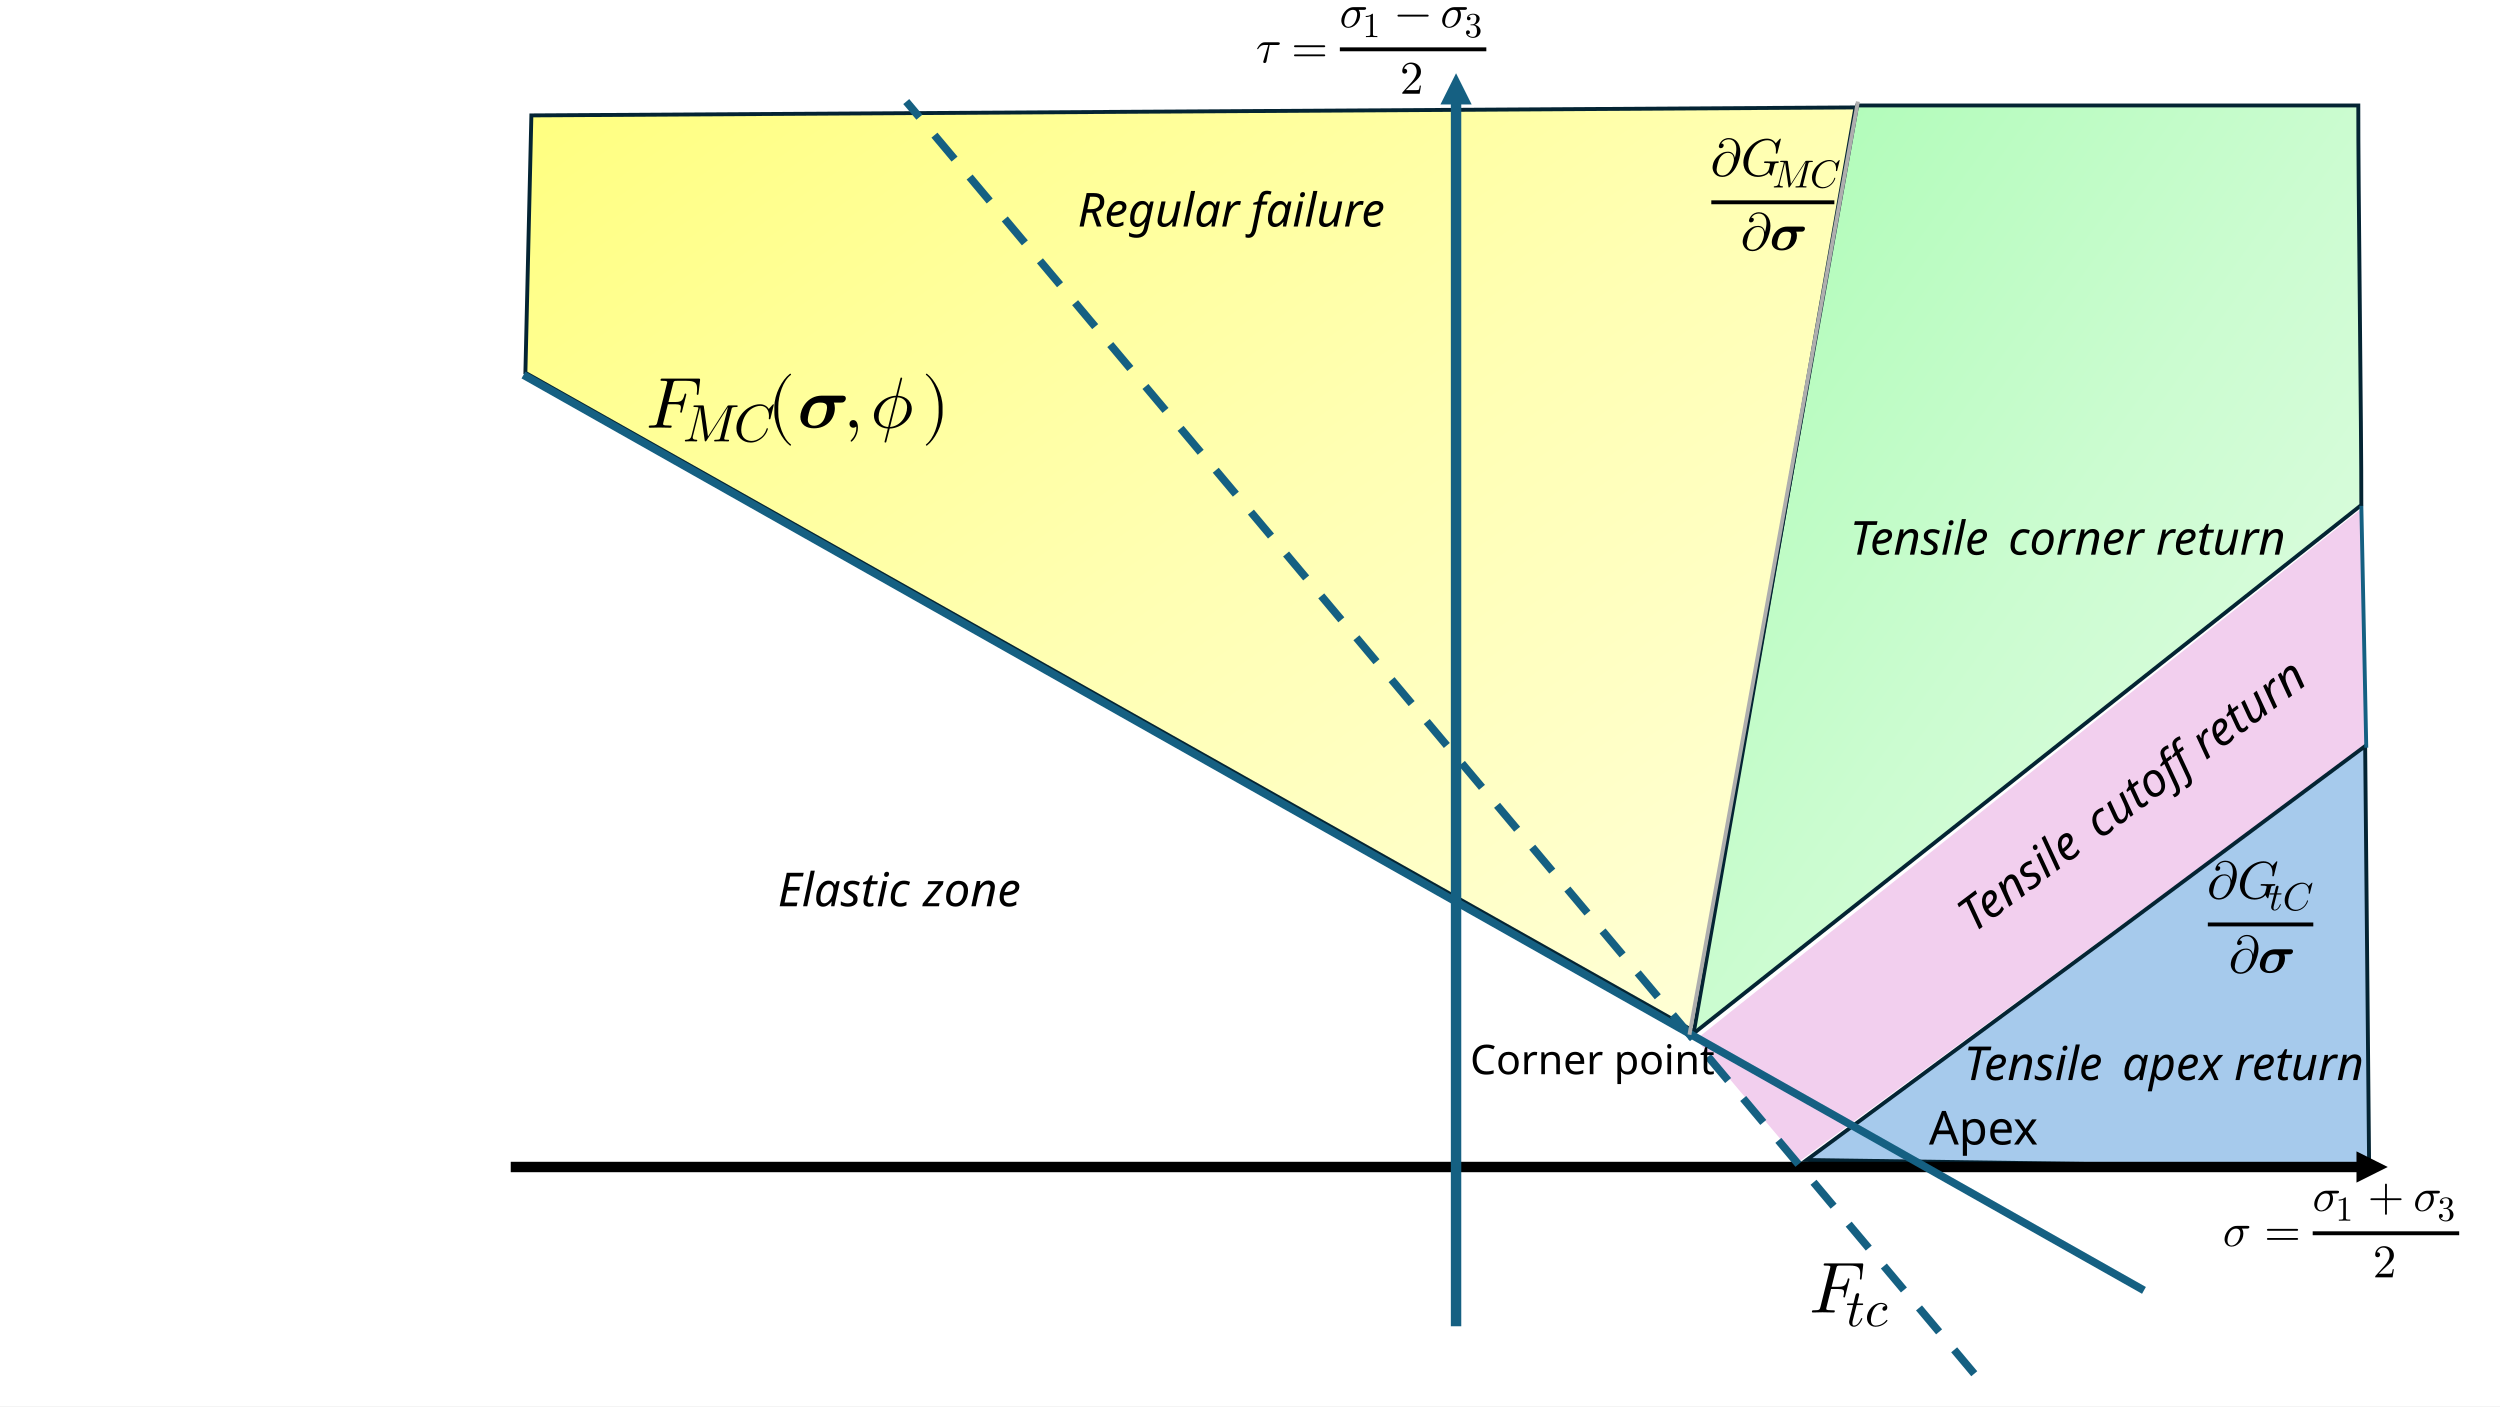
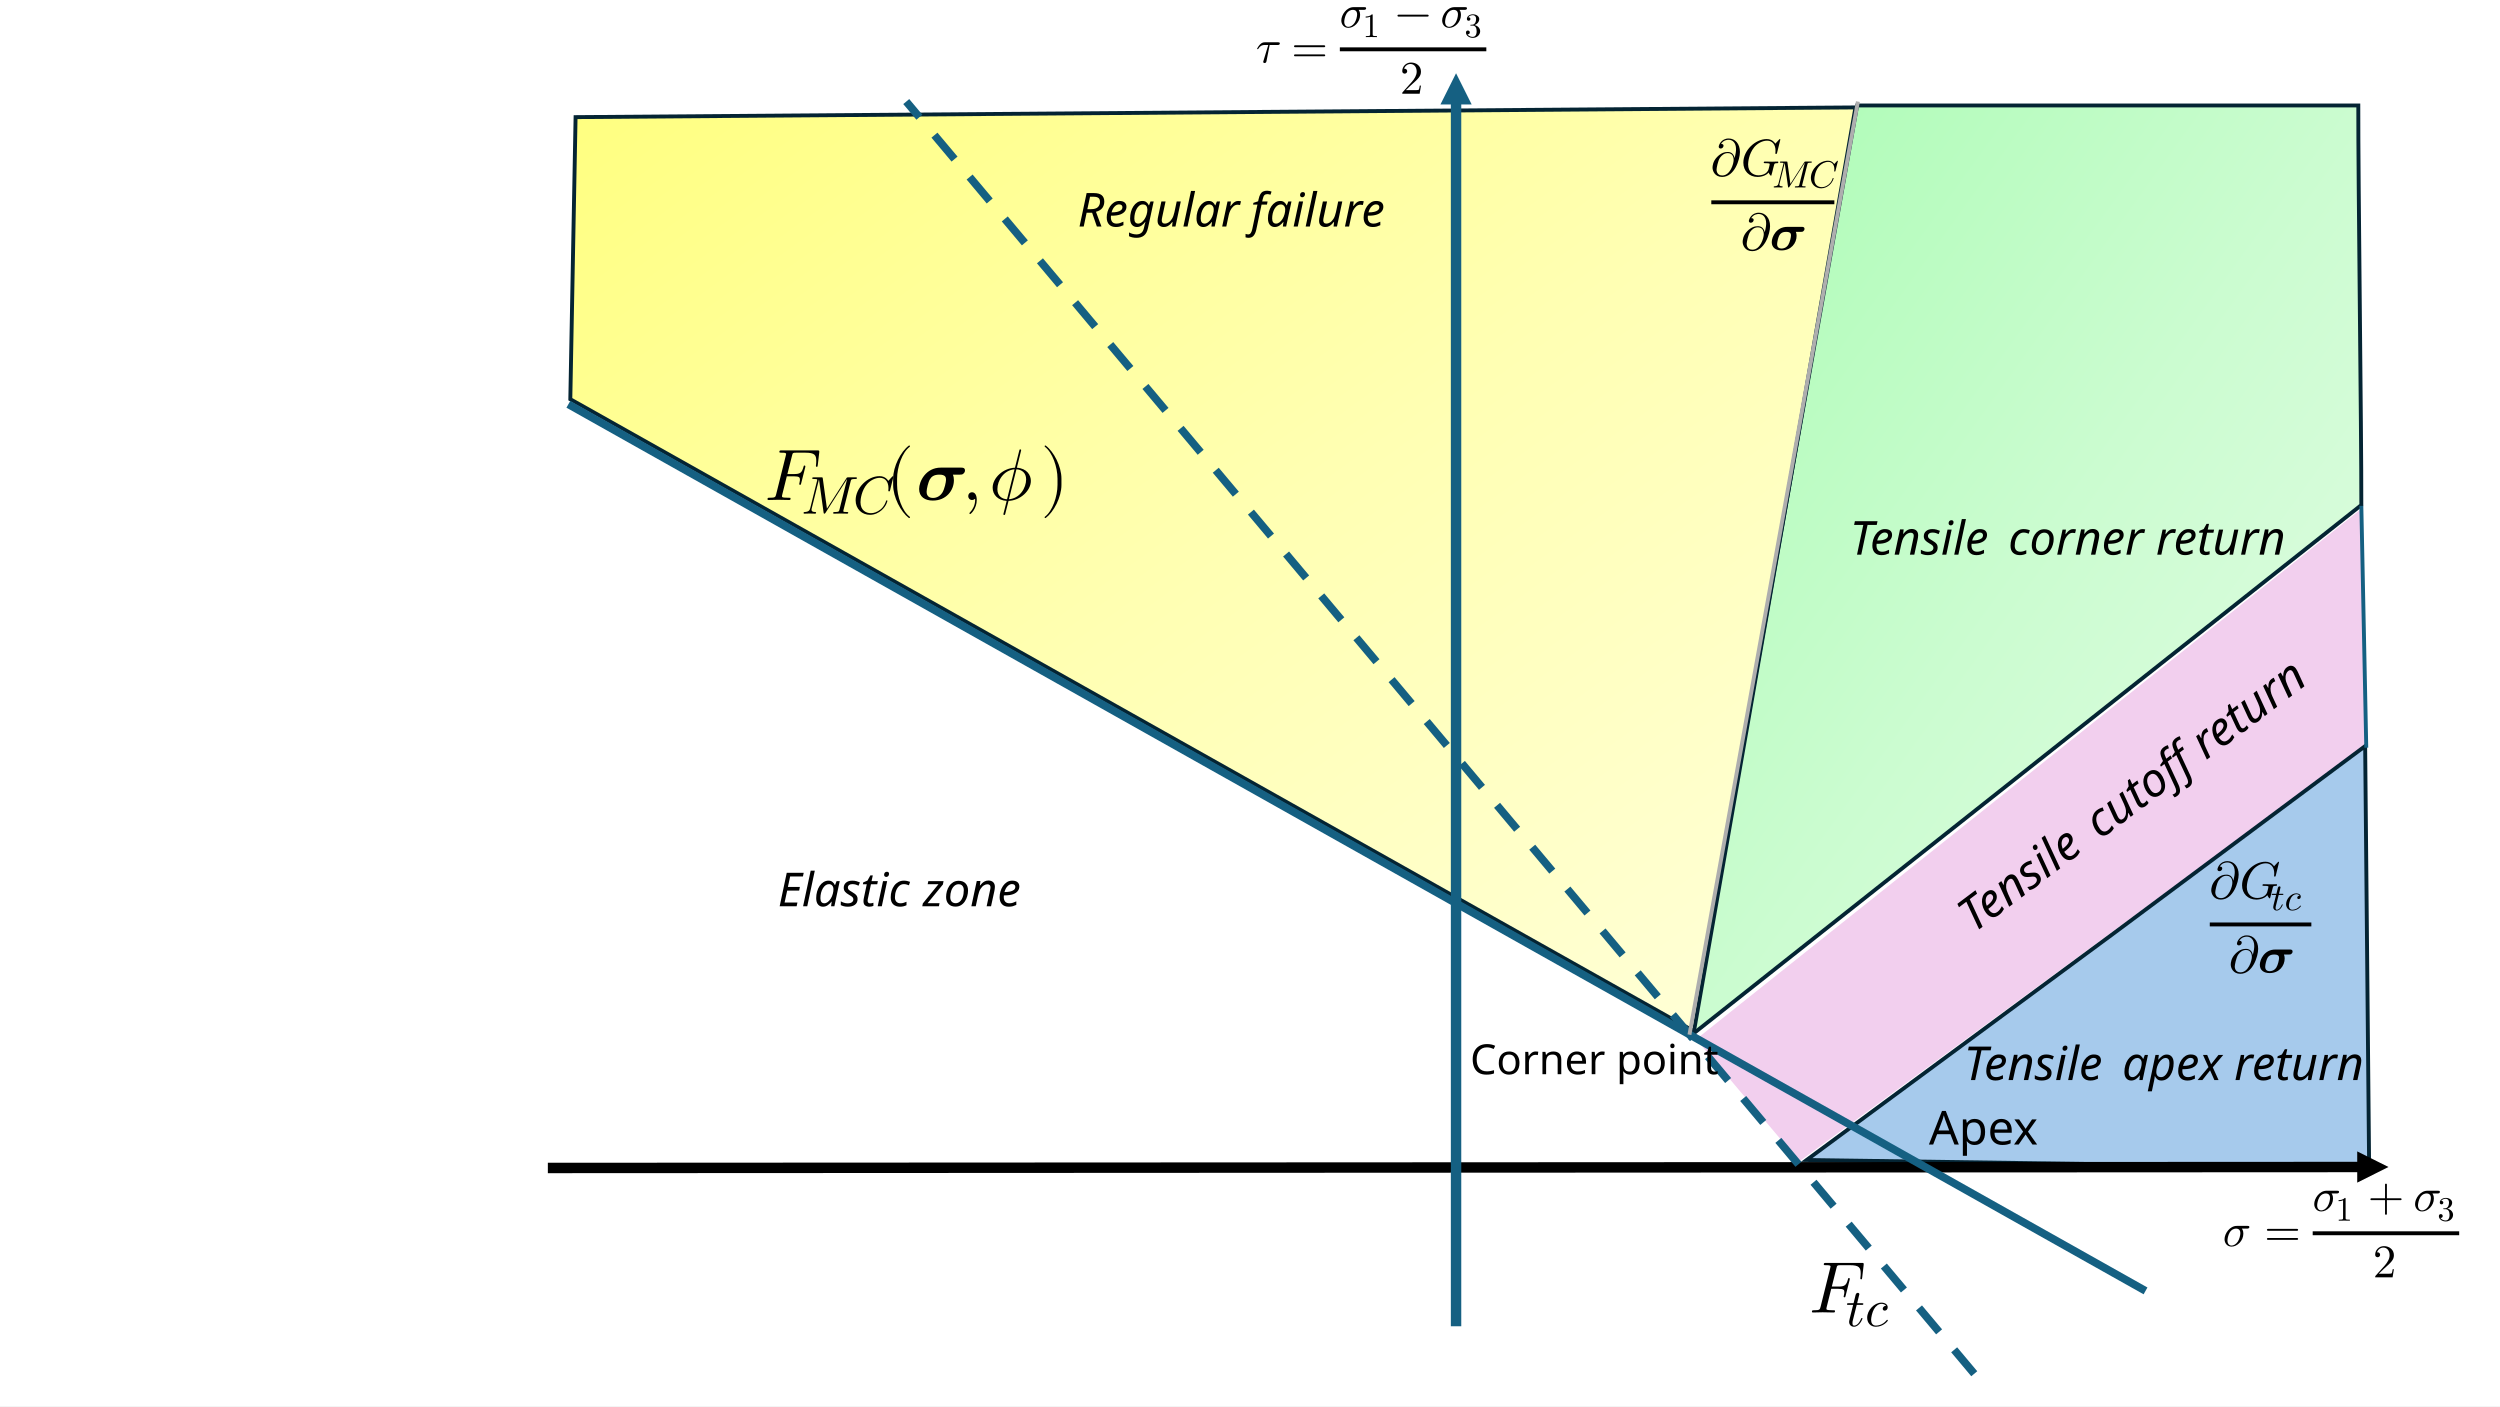
<svg xmlns="http://www.w3.org/2000/svg" width="1280" height="720" overflow="hidden">
  <defs>
    <clipPath id="clip0">
      <rect x="0" y="0" width="1280" height="720" />
    </clipPath>
    <linearGradient x1="811.73" y1="129.313" x2="1263.27" y2="454.687" gradientUnits="userSpaceOnUse" spreadMethod="reflect" id="fill1">
      <stop offset="0" stop-color="#ABFCB4" />
      <stop offset="0.5" stop-color="#CBFCD0" />
      <stop offset="1" stop-color="#E5FDE7" />
    </linearGradient>
-     <linearGradient x1="387.883" y1="-27.572" x2="831.117" y2="610.572" gradientUnits="userSpaceOnUse" spreadMethod="reflect" id="fill2">
+     <linearGradient x1="396.826" y1="-20.353" x2="845.174" y2="603.353" gradientUnits="userSpaceOnUse" spreadMethod="reflect" id="fill2">
      <stop offset="0" stop-color="#FFFF80" />
      <stop offset="0.5" stop-color="#FFFFB3" />
      <stop offset="1" stop-color="#FFFFDA" />
    </linearGradient>
  </defs>
  <g clip-path="url(#clip0)">
    <rect x="0" y="0" width="1280" height="720" fill="#FFFFFF" />
    <path d="M867 531.979 1209.34 259 1212 382.596 921.1 596 867 531.979Z" stroke="#FFFFFF" stroke-width="2" stroke-miterlimit="8" fill="#F2CFEE" fill-rule="evenodd" />
    <path d="M1083.22 477.119 925 593.914 1213 598 1210.96 382 1083.22 477.119Z" stroke="#042433" stroke-width="2" stroke-miterlimit="8" fill="#A6CAEC" fill-rule="evenodd" />
    <path d="M950.85 54 866 530 1209 258.576C1209.07 221.797 1207.37 90.779 1207.45 54L950.85 54Z" stroke="#042433" stroke-width="2" stroke-miterlimit="8" fill="url(#fill1)" fill-rule="evenodd" />
-     <path d="M269 190.872 867.3 528 950 55 272.063 59.086 269 190.872Z" stroke="#042433" stroke-width="2" stroke-miterlimit="8" fill="url(#fill2)" fill-rule="evenodd" />
-     <path d="M261.5 594.833 1209.19 594.833 1209.19 600.167 261.5 600.167ZM1206.52 589.5 1222.52 597.5 1206.52 605.5Z" />
+     <path d="M292 204.388 867.304 528 950 55 294.697 59.967 292 204.388Z" stroke="#042433" stroke-width="2" stroke-miterlimit="8" fill="url(#fill2)" fill-rule="evenodd" />
+     <path d="M0.001-2.667 929.06-2.174 929.057 3.16-0.001 2.667ZM926.399-7.508 942.395 0.5 926.391 8.492Z" transform="matrix(1 0 0 -1 280.5 598)" />
    <path d="M2.667-4.36388e-07 2.667 628.218-2.667 628.218-2.667 4.36388e-07ZM8 625.551 0 641.551-8 625.551Z" fill="#156082" transform="matrix(1 0 0 -1 745.5 679.051)" />
-     <path d="M268 192 1097.71 660.68" stroke="#156082" stroke-width="4" stroke-miterlimit="8" fill="none" fill-rule="evenodd" />
+     <path d="M291 207 1098.51 660.939" stroke="#156082" stroke-width="4" stroke-miterlimit="8" fill="none" fill-rule="evenodd" />
    <path d="M1010.82 703.354 464 52" stroke="#156082" stroke-width="4" stroke-miterlimit="8" stroke-dasharray="16 12" fill="none" fill-rule="evenodd" />
    <path d="M0 0 86.239 477.761" stroke="#AEAEAE" stroke-width="2" stroke-miterlimit="8" fill="none" fill-rule="evenodd" transform="matrix(1 0 0 -1 865 529.761)" />
    <text font-family="Aptos,Aptos_MSFontService,sans-serif" font-weight="400" font-size="24" transform="translate(987.598 586)">Apex</text>
-     <text font-family="Aptos,Aptos_MSFontService,sans-serif" font-weight="400" font-size="21" transform="translate(752.724 550)">Corner point</text>
-     <text font-family="Cambria Math,Cambria Math_MSFontService,sans-serif" font-weight="400" font-size="37" transform="translate(926.277 672)">𝐹</text>
-     <text font-family="Cambria Math,Cambria Math_MSFontService,sans-serif" font-weight="400" font-size="27" transform="translate(945.03 679)">𝑡𝑐</text>
-     <text font-family="Cambria Math,Cambria Math_MSFontService,sans-serif" font-weight="400" font-size="37" transform="translate(330.749 219)">𝐹</text>
-     <text font-family="Cambria Math,Cambria Math_MSFontService,sans-serif" font-weight="400" font-size="27" transform="translate(349.502 226)">𝑀𝐶</text>
-     <text font-family="Cambria Math,Cambria Math_MSFontService,sans-serif" font-weight="400" font-size="37" transform="translate(392.742 219)">(</text>
-     <text font-family="Cambria Math,Cambria Math_MSFontService,sans-serif" font-weight="400" font-size="37" transform="translate(408.242 219)">𝝈</text>
-     <text font-family="Cambria Math,Cambria Math_MSFontService,sans-serif" font-weight="400" font-size="37" transform="translate(431.742 219)">,</text>
-     <text font-family="Cambria Math,Cambria Math_MSFontService,sans-serif" font-weight="400" font-size="37" transform="translate(445.629 219)">𝜙</text>
-     <text font-family="Cambria Math,Cambria Math_MSFontService,sans-serif" font-weight="400" font-size="37" transform="translate(471.929 219)">)</text>
-     <text font-family="Cambria Math,Cambria Math_MSFontService,sans-serif" font-weight="400" font-size="27" transform="translate(875.753 90)">𝜕</text>
-     <text font-family="Cambria Math,Cambria Math_MSFontService,sans-serif" font-weight="400" font-size="27" transform="translate(891.266 90)">𝐺</text>
-     <text font-family="Cambria Math,Cambria Math_MSFontService,sans-serif" font-weight="400" font-size="20" transform="translate(907.32 96)">𝑀𝐶</text>
-     <text font-family="Cambria Math,Cambria Math_MSFontService,sans-serif" font-weight="400" font-size="27" transform="translate(891.18 128)">𝜕</text>
-     <text font-family="Cambria Math,Cambria Math_MSFontService,sans-serif" font-weight="400" font-size="27" transform="translate(906.013 128)">𝝈</text>
+     <text font-family="Aptos,Aptos_MSFontService,sans-serif" font-weight="400" font-size="21.333" transform="translate(752.724 550)">Corner point</text>
+     <text font-family="Cambria Math,Cambria Math_MSFontService,sans-serif" font-weight="400" font-size="37.333" transform="translate(926.277 672)">𝐹</text>
+     <text font-family="Cambria Math,Cambria Math_MSFontService,sans-serif" font-weight="400" font-size="27.253" transform="translate(945.03 679)">𝑡𝑐</text>
+     <text font-family="Cambria Math,Cambria Math_MSFontService,sans-serif" font-weight="400" font-size="37.333" transform="translate(391.532 256)">𝐹</text>
+     <text font-family="Cambria Math,Cambria Math_MSFontService,sans-serif" font-weight="400" font-size="27.253" transform="translate(410.285 263)">𝑀𝐶</text>
+     <text font-family="Cambria Math,Cambria Math_MSFontService,sans-serif" font-weight="400" font-size="37.333" transform="translate(453.525 256)">(</text>
+     <text font-family="Cambria Math,Cambria Math_MSFontService,sans-serif" font-weight="400" font-size="37.333" transform="translate(469.025 256)">𝝈</text>
+     <text font-family="Cambria Math,Cambria Math_MSFontService,sans-serif" font-weight="400" font-size="37.333" transform="translate(492.525 256)">,</text>
+     <text font-family="Cambria Math,Cambria Math_MSFontService,sans-serif" font-weight="400" font-size="37.333" transform="translate(506.412 256)">𝜙</text>
+     <text font-family="Cambria Math,Cambria Math_MSFontService,sans-serif" font-weight="400" font-size="37.333" transform="translate(532.712 256)">)</text>
+     <text font-family="Cambria Math,Cambria Math_MSFontService,sans-serif" font-weight="400" font-size="26.667" transform="translate(875.753 90)">𝜕</text>
+     <text font-family="Cambria Math,Cambria Math_MSFontService,sans-serif" font-weight="400" font-size="26.667" transform="translate(891.266 90)">𝐺</text>
+     <text font-family="Cambria Math,Cambria Math_MSFontService,sans-serif" font-weight="400" font-size="19.467" transform="translate(907.32 96)">𝑀𝐶</text>
+     <text font-family="Cambria Math,Cambria Math_MSFontService,sans-serif" font-weight="400" font-size="26.667" transform="translate(891.18 128)">𝜕</text>
+     <text font-family="Cambria Math,Cambria Math_MSFontService,sans-serif" font-weight="400" font-size="26.667" transform="translate(906.013 128)">𝝈</text>
    <path d="M876.186 102.572 907.686 102.572 939.186 102.572 939.186 104.572 907.686 104.572 876.186 104.572Z" fill-rule="evenodd" />
-     <text font-family="Cambria Math,Cambria Math_MSFontService,sans-serif" font-weight="400" font-size="27" transform="translate(1129.98 460)">𝜕</text>
-     <text font-family="Cambria Math,Cambria Math_MSFontService,sans-serif" font-weight="400" font-size="27" transform="translate(1145.49 460)">𝐺</text>
-     <text font-family="Cambria Math,Cambria Math_MSFontService,sans-serif" font-weight="400" font-size="20" transform="translate(1161.54 466)">𝑡𝐶</text>
-     <text font-family="Cambria Math,Cambria Math_MSFontService,sans-serif" font-weight="400" font-size="27" transform="translate(1141.07 498)">𝜕</text>
-     <text font-family="Cambria Math,Cambria Math_MSFontService,sans-serif" font-weight="400" font-size="27" transform="translate(1155.9 498)">𝝈</text>
-     <path d="M1130.41 472.317 1148.41 472.317 1166.41 472.317 1184.41 472.317 1184.41 474.317 1166.41 474.317 1148.41 474.317 1130.41 474.317Z" fill-rule="evenodd" />
+     <text font-family="Cambria Math,Cambria Math_MSFontService,sans-serif" font-weight="400" font-size="26.667" transform="translate(1131.1 460)">𝜕</text>
+     <text font-family="Cambria Math,Cambria Math_MSFontService,sans-serif" font-weight="400" font-size="26.667" transform="translate(1146.61 460)">𝐺</text>
+     <text font-family="Cambria Math,Cambria Math_MSFontService,sans-serif" font-weight="400" font-size="19.467" transform="translate(1162.66 466)">𝑡𝑐</text>
+     <text font-family="Cambria Math,Cambria Math_MSFontService,sans-serif" font-weight="400" font-size="26.667" transform="translate(1141.08 498)">𝜕</text>
+     <text font-family="Cambria Math,Cambria Math_MSFontService,sans-serif" font-weight="400" font-size="26.667" transform="translate(1155.91 498)">𝝈</text>
+     <path d="M1131.41 472.317 1148.74 472.317 1166.08 472.317 1183.41 472.317 1183.41 474.317 1166.08 474.317 1148.74 474.317 1131.41 474.317Z" fill-rule="evenodd" />
    <text font-family="Aptos,Aptos_MSFontService,sans-serif" font-style="italic" font-weight="400" font-size="24" transform="translate(551.738 116)">Regular</text>
    <text font-family="Aptos,Aptos_MSFontService,sans-serif" font-style="italic" font-weight="400" font-size="24" transform="translate(640.405 116)">failure</text>
    <text font-family="Aptos,Aptos_MSFontService,sans-serif" font-style="italic" font-weight="400" font-size="24" transform="translate(947.146 284)">Tensile</text>
    <text font-family="Aptos,Aptos_MSFontService,sans-serif" font-style="italic" font-weight="400" font-size="24" transform="translate(1028.23 284)">corner return</text>
    <text font-family="Aptos,Aptos_MSFontService,sans-serif" font-style="italic" font-weight="400" font-size="24" transform="translate(1005.47 553)">Tensile</text>
    <text font-family="Aptos,Aptos_MSFontService,sans-serif" font-style="italic" font-weight="400" font-size="24" transform="translate(1086.55 553)">apex return</text>
    <text font-family="Cambria Math,Cambria Math_MSFontService,sans-serif" font-weight="400" font-size="24" transform="translate(643 32)">𝜏</text>
    <text font-family="Cambria Math,Cambria Math_MSFontService,sans-serif" font-weight="400" font-size="24" transform="translate(661.18 32)">=</text>
    <text font-family="Cambria Math,Cambria Math_MSFontService,sans-serif" font-weight="400" font-size="24" transform="translate(685.847 14)">𝜎</text>
-     <text font-family="Cambria Math,Cambria Math_MSFontService,sans-serif" font-weight="400" font-size="18" transform="translate(697.653 19)">1</text>
+     <text font-family="Cambria Math,Cambria Math_MSFontService,sans-serif" font-weight="400" font-size="17.52" transform="translate(697.653 19)">1</text>
    <text font-family="Cambria Math,Cambria Math_MSFontService,sans-serif" font-weight="400" font-size="24" transform="translate(714.147 14)">−</text>
    <text font-family="Cambria Math,Cambria Math_MSFontService,sans-serif" font-weight="400" font-size="24" transform="translate(737.48 14)">𝜎</text>
-     <text font-family="Cambria Math,Cambria Math_MSFontService,sans-serif" font-weight="400" font-size="18" transform="translate(749.84 19)">3</text>
+     <text font-family="Cambria Math,Cambria Math_MSFontService,sans-serif" font-weight="400" font-size="17.52" transform="translate(749.84 19)">3</text>
    <text font-family="Cambria Math,Cambria Math_MSFontService,sans-serif" font-weight="400" font-size="24" transform="translate(716.753 48)">2</text>
    <path d="M686 24.253 711 24.253 736 24.253 761 24.253 761 26.253 736 26.253 711 26.253 686 26.253Z" fill-rule="evenodd" />
    <text font-family="Cambria Math,Cambria Math_MSFontService,sans-serif" font-weight="400" font-size="24" transform="translate(1138.06 638)">𝜎</text>
    <text font-family="Cambria Math,Cambria Math_MSFontService,sans-serif" font-weight="400" font-size="24" transform="translate(1159.31 638)">=</text>
    <text font-family="Cambria Math,Cambria Math_MSFontService,sans-serif" font-weight="400" font-size="24" transform="translate(1183.98 620)">𝜎</text>
-     <text font-family="Cambria Math,Cambria Math_MSFontService,sans-serif" font-weight="400" font-size="18" transform="translate(1195.79 625)">1</text>
+     <text font-family="Cambria Math,Cambria Math_MSFontService,sans-serif" font-weight="400" font-size="17.52" transform="translate(1195.79 625)">1</text>
    <text font-family="Cambria Math,Cambria Math_MSFontService,sans-serif" font-weight="400" font-size="24" transform="translate(1212.28 620)">+</text>
    <text font-family="Cambria Math,Cambria Math_MSFontService,sans-serif" font-weight="400" font-size="24" transform="translate(1235.61 620)">𝜎</text>
-     <text font-family="Cambria Math,Cambria Math_MSFontService,sans-serif" font-weight="400" font-size="18" transform="translate(1247.97 625)">3</text>
+     <text font-family="Cambria Math,Cambria Math_MSFontService,sans-serif" font-weight="400" font-size="17.52" transform="translate(1247.97 625)">3</text>
    <text font-family="Cambria Math,Cambria Math_MSFontService,sans-serif" font-weight="400" font-size="24" transform="translate(1214.89 654)">2</text>
    <path d="M1184.1 630.432 1209.1 630.432 1234.1 630.432 1259.1 630.432 1259.1 632.432 1234.1 632.432 1209.1 632.432 1184.1 632.432Z" fill-rule="evenodd" />
    <text font-family="Aptos,Aptos_MSFontService,sans-serif" font-style="italic" font-weight="400" font-size="24" transform="translate(398.206 464)">Elastic</text>
    <text font-family="Aptos,Aptos_MSFontService,sans-serif" font-style="italic" font-weight="400" font-size="24" transform="translate(472.566 464)">zone</text>
    <text font-family="Aptos,Aptos_MSFontService,sans-serif" font-style="italic" font-weight="400" font-size="24" transform="matrix(0.799432 -0.600757 0.600757 0.799432 1010.43 478)">Tensile</text>
    <text font-family="Aptos,Aptos_MSFontService,sans-serif" font-style="italic" font-weight="400" font-size="24" transform="matrix(0.799432 -0.600757 0.600757 0.799432 1075.24 430)">cutoff return</text>
    <path d="M1209 259 1211.53 382.82" stroke="#156082" stroke-width="2" stroke-miterlimit="8" fill="none" fill-rule="evenodd" />
  </g>
</svg>
